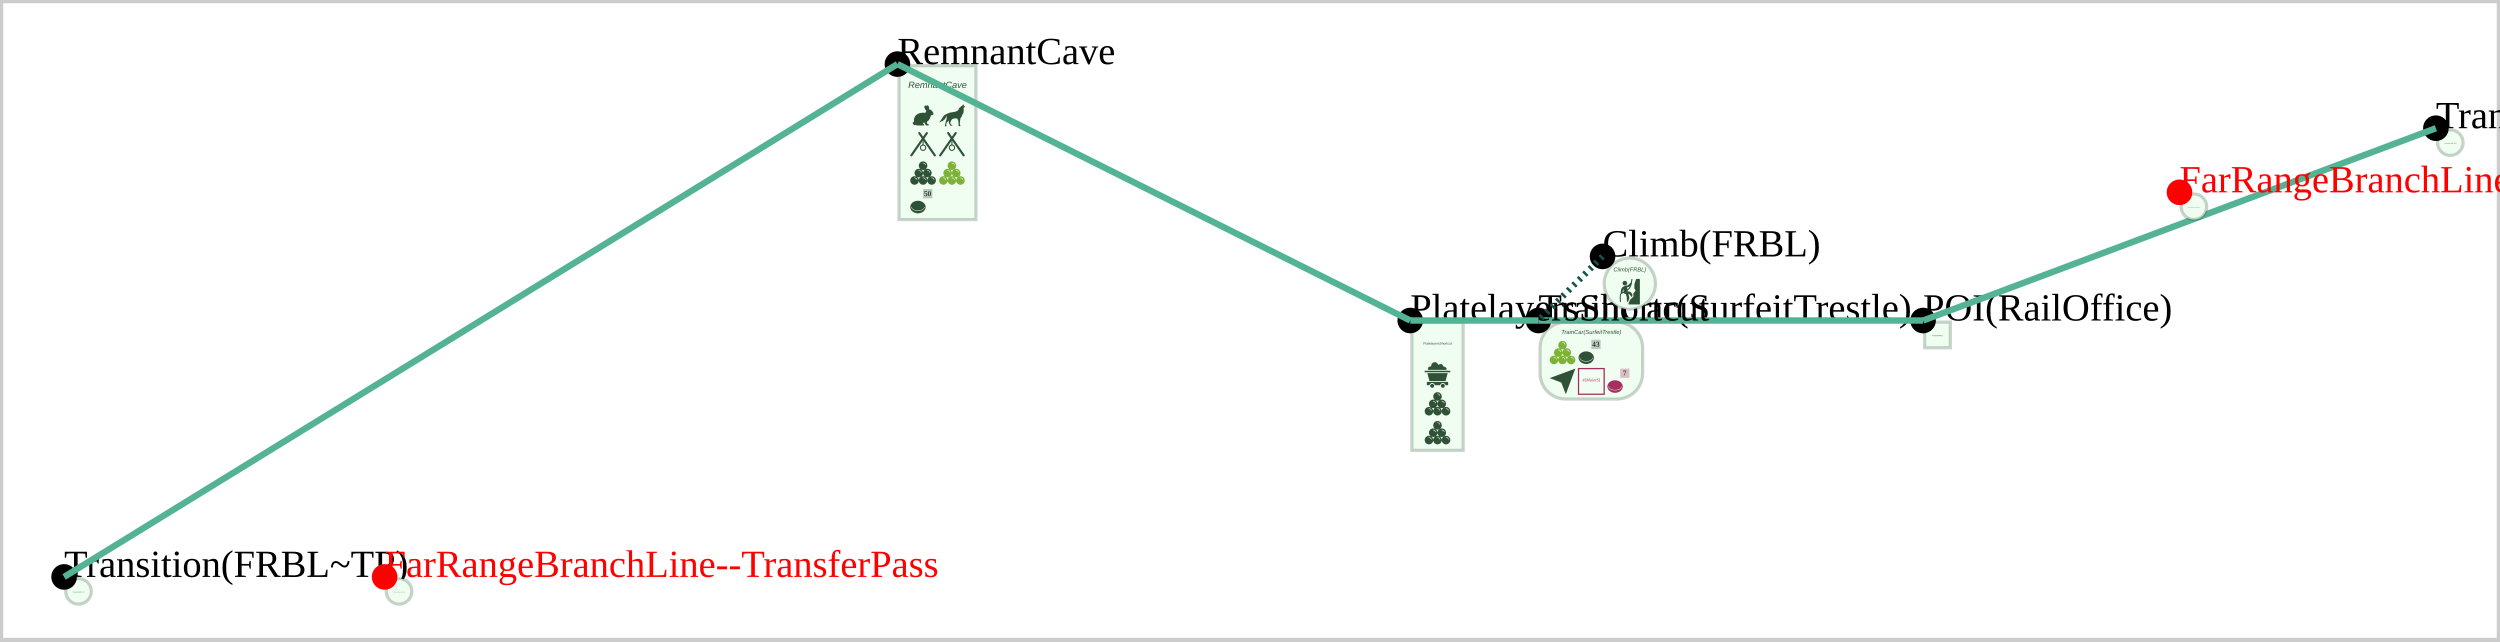
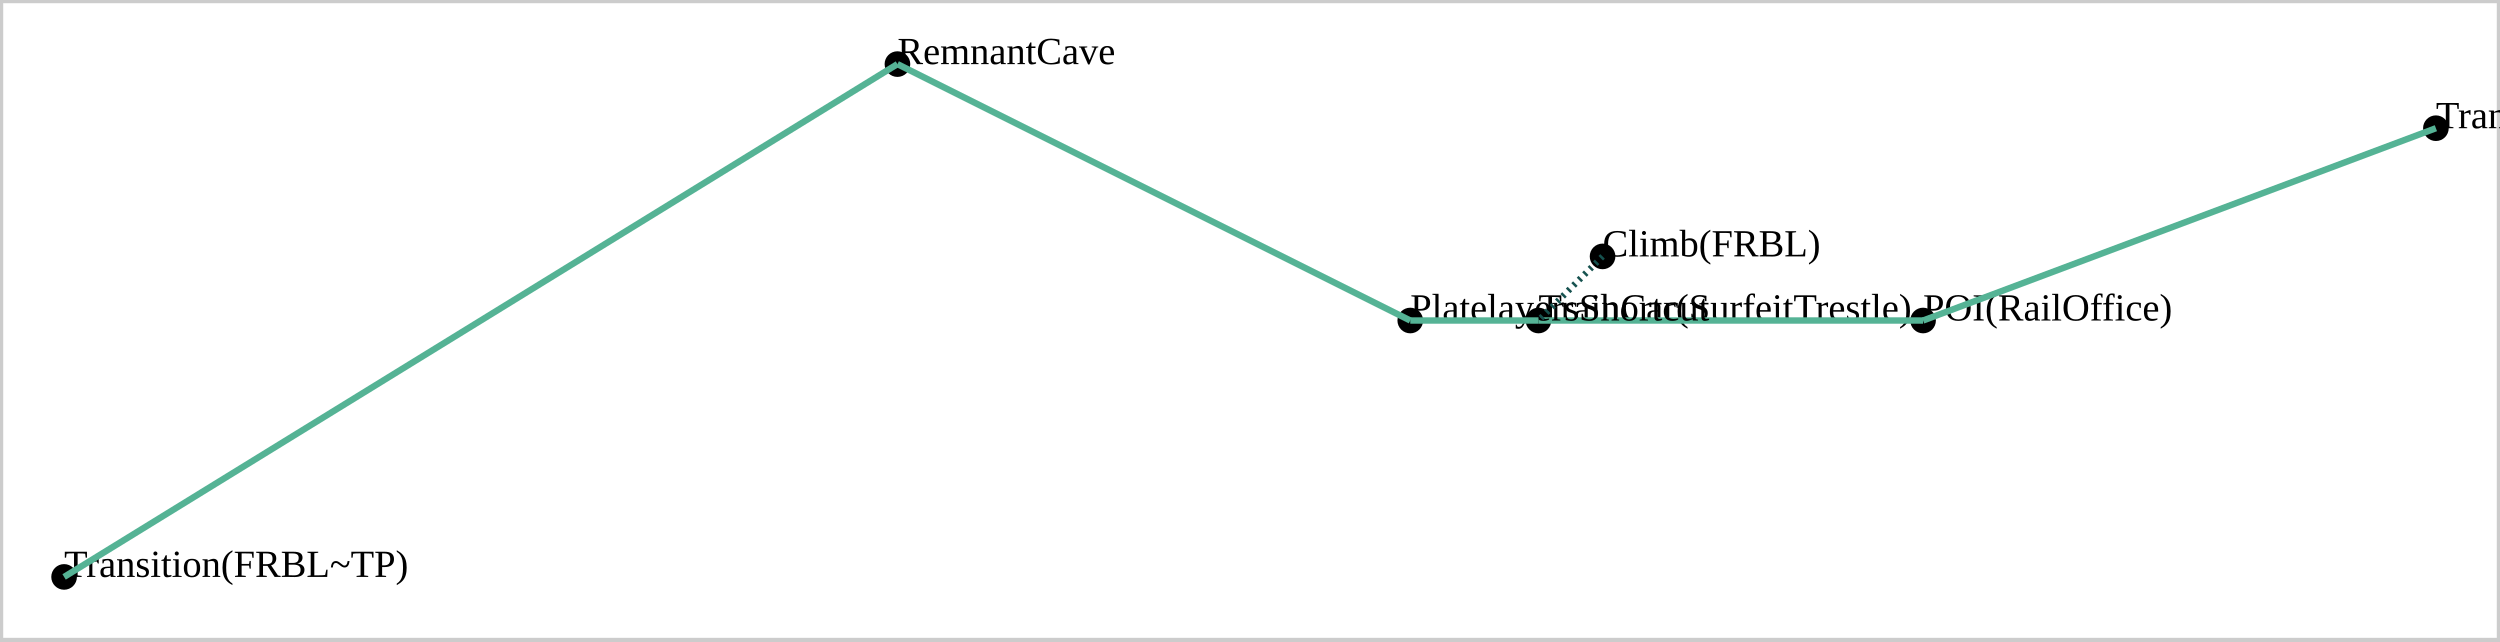
<svg xmlns="http://www.w3.org/2000/svg" width="1950" height="500" viewBox="0 0 1950 500">
  <defs>
</defs>
  <rect x="0" y="0" width="1950" height="500" fill="white" stroke="#cccccc" stroke-width="5.0" />
-   <g id="Transition(FRBL~BR)">
-     <rect x="1901.25" y="101.25" width="20.0" height="20.0" rx="20" ry="20" stroke-dasharray="" stroke-opacity="0.25" fill="#f0fdf1" stroke-width="2.5" stroke="#2f5136" />
-     <g id="Transition(FRBL~BR):features" />
-     <g id="Transition(FRBL~BR):header">
-       <text x="1911.25" y="112.122" font-size="0.987" font-family="Arial" stroke="none" font-style="italic" fill="#2f5136" text-anchor="middle">Transition(FRBL~BR)</text>
-     </g>
-   </g>
  <circle cx="1900" cy="100" r="10" fill="black" />
  <text x="1900" y="100" font-size="30" fill="black">Transition(FRBL~BR)</text>
-   <g id="POI(RailOffice)">
-     <rect x="1501.25" y="251.25" width="20.0" height="20.0" rx="0" ry="0" stroke-dasharray="" stroke-opacity="0.25" fill="#f0fdf1" stroke-width="2.5" stroke="#2f5136" />
-     <g id="POI(RailOffice):features" />
-     <g id="POI(RailOffice):header">
-       <text x="1511.25" y="262.188" font-size="1.25" font-family="Arial" stroke="none" font-style="italic" fill="#2f5136" text-anchor="middle">POI(RailOffice)</text>
-     </g>
-   </g>
  <circle cx="1500" cy="250" r="10" fill="black" />
  <text x="1500" y="250" font-size="30" fill="black">POI(RailOffice)</text>
  <path d="M1500,250 L1900,100" stroke-width="5.0" stroke="#55b395" stroke-dasharray="" />
-   <g id="TrainCar(SurfeitTrestle)">
-     <rect x="1201.25" y="251.25" width="80.0" height="60.0" rx="20" ry="20" stroke-dasharray="" stroke-opacity="0.25" fill="#f0fdf1" stroke-width="2.5" stroke="#2f5136" />
-     <g id="TrainCar(SurfeitTrestle):features">
-       <g id="rockcache:TrainCar(SurfeitTrestle):0:0">
-         <g id="import" transform="translate(1208.75, 265.0) scale(0.2461538)">
-           <path d="M13.543,77.606 C6.062,77.606,0.0,71.543,0.0,64.063 C0.0,56.582,6.062,50.52,13.543,50.52 C21.023,50.52,27.086,56.582,27.086,64.063 C27.086,71.543,21.023,77.606,13.543,77.606 Z M13.543,54.766 C13.055,54.766,12.66,55.16,12.66,55.648 C12.66,56.137,13.055,56.531,13.543,56.531 C15.176,56.531,16.703,57.078,17.926,58.02 C19.148,58.957,20.074,60.293,20.492,61.867 C20.617,62.34,21.102,62.617,21.57,62.492 C22.039,62.367,22.32,61.883,22.195,61.414 C21.672,59.457,20.52,57.793,18.992,56.621 C17.465,55.449,15.566,54.77,13.539,54.77 Z M40.625,77.606 C33.145,77.606,27.082,71.543,27.082,64.063 C27.082,56.582,33.145,50.52,40.625,50.52 C48.105,50.52,54.168,56.582,54.168,64.063 C54.168,71.543,48.105,77.606,40.625,77.606 Z M40.625,54.766 C40.137,54.766,39.742,55.16,39.742,55.648 C39.742,56.137,40.137,56.531,40.625,56.531 C42.254,56.531,43.785,57.078,45.008,58.02 C46.23,58.957,47.156,60.293,47.578,61.867 C47.703,62.34,48.188,62.617,48.656,62.492 C49.129,62.367,49.406,61.883,49.281,61.414 C48.758,59.457,47.605,57.793,46.078,56.621 C44.551,55.449,42.652,54.77,40.625,54.77 Z M67.707,77.606 C60.227,77.606,54.164,71.543,54.164,64.063 C54.164,56.582,60.227,50.52,67.707,50.52 C75.188,50.52,81.25,56.582,81.25,64.063 C81.25,71.543,75.188,77.606,67.707,77.606 Z M67.707,54.766 C67.219,54.766,66.824,55.16,66.824,55.648 C66.824,56.137,67.219,56.531,67.707,56.531 C69.336,56.531,70.867,57.078,72.09,58.02 C73.312,58.957,74.234,60.293,74.656,61.867 C74.781,62.34,75.266,62.617,75.734,62.492 C76.207,62.367,76.484,61.883,76.359,61.414 C75.836,59.457,74.683,57.793,73.156,56.621 C71.629,55.449,69.73,54.77,67.703,54.77 Z M27.082,54.152 C19.602,54.152,13.539,48.09,13.539,40.609 C13.539,33.129,19.602,27.066,27.082,27.066 C34.562,27.066,40.625,33.129,40.625,40.609 C40.625,48.09,34.562,54.152,27.082,54.152 Z M27.082,31.312 C26.594,31.312,26.199,31.707,26.199,32.195 C26.199,32.684,26.594,33.078,27.082,33.078 C28.711,33.078,30.242,33.625,31.465,34.566 C32.688,35.504,33.613,36.84,34.031,38.414 C34.156,38.883,34.641,39.164,35.109,39.039 C35.578,38.914,35.859,38.43,35.734,37.961 C35.211,36.004,34.059,34.34,32.531,33.168 C31.004,31.996,29.105,31.316,27.078,31.316 Z M54.164,54.152 C46.684,54.152,40.621,48.09,40.621,40.609 C40.621,33.129,46.684,27.066,54.164,27.066 C61.645,27.066,67.707,33.129,67.707,40.609 C67.707,48.09,61.645,54.152,54.164,54.152 Z M54.164,31.312 C53.676,31.312,53.281,31.707,53.281,32.195 C53.281,32.684,53.676,33.078,54.164,33.078 C55.797,33.078,57.324,33.625,58.547,34.566 C59.77,35.504,60.695,36.84,61.117,38.414 C61.242,38.883,61.727,39.164,62.195,39.039 C62.664,38.914,62.945,38.43,62.82,37.961 C62.297,36.004,61.144,34.34,59.617,33.168 C58.09,31.996,56.191,31.316,54.164,31.316 Z M40.621,30.73 C33.141,30.73,27.078,24.668,27.078,17.187 C27.078,9.707,33.141,3.644,40.621,3.644 C48.102,3.644,54.164,9.707,54.164,17.187 C54.164,24.668,48.102,30.73,40.621,30.73 Z M40.621,7.89 C40.133,7.89,39.738,8.285,39.738,8.773 C39.738,9.261,40.133,9.656,40.621,9.656 C42.25,9.656,43.781,10.203,45.004,11.144 C46.227,12.082,47.152,13.418,47.574,14.992 C47.699,15.461,48.184,15.742,48.652,15.617 C49.125,15.492,49.402,15.008,49.277,14.539 C48.754,12.582,47.601,10.918,46.074,9.746 C44.547,8.574,42.648,7.894,40.621,7.894 Z" fill="#7db138" stroke="none" stroke-width="0" opacity="1" />
-         </g>
-       </g>
-       <g id="stone:TrainCar(SurfeitTrestle):1:0">
-         <g id="import" transform="translate(1231.25, 273.0) scale(0.04399924)">
-           <path d="M136.366,24.802 C61.174,24.802,-2.6855469e-06,74.849,-2.6855469e-06,136.367 C-2.6855469e-06,197.883,61.174,247.929,136.366,247.929 C211.558,247.929,272.732,197.882,272.732,136.367 C272.732,74.85,211.559,24.802,136.366,24.802 Z M249.89,132.367 C252.099,132.367,253.89,134.157,253.89,136.367 C253.89,155.226,241.367,172.784,218.627,185.804 C196.589,198.423,167.375,205.374,136.366,205.374 C105.356,205.374,76.142,198.423,54.105,185.804 C31.365,172.784,18.842,155.226,18.842,136.367 C18.842,134.157,20.633,132.367,22.842,132.367 C25.051,132.367,26.842,134.157,26.842,136.367 C26.842,152.236,37.936,167.327,58.08,178.863 C78.926,190.8,106.728,197.375,136.366,197.375 C166.003,197.375,193.805,190.8,214.652,178.863 C234.797,167.327,245.89,152.236,245.89,136.367 C245.89,134.157,247.681,132.367,249.89,132.367 Z" fill="#2f5136" stroke="none" stroke-width="0" opacity="1" />
-         </g>
-         <rect x="1241.25" y="265.0" width="7.2" height="7.2" fill="#2f5136" opacity="0.3" />
-         <text x="1244.77" y="270.4" font-size="5.76" text-anchor="middle">43</text>
-       </g>
-       <g id="deliver:TrainCar(SurfeitTrestle):0:1">
-         <g id="import" transform="translate(1208.75, 287.5) scale(0.2618913)">
-           <path d="M76.368,0.0 L0.0,28.284 L34.648,41.719 L48.083,76.368 Z" fill="#2f5136" stroke="none" stroke-width="0" opacity="1" />
-         </g>
-       </g>
-       <g id="empty:TrainCar(SurfeitTrestle):1:1">
-         <rect x="1231.25" y="287.5" width="20" height="20" fill="none" stroke="#a62f5f" />
-         <text x="1241.25" y="297.5" font-size="3.333" fill="#a62f5f" text-anchor="middle" font-style="italic">#[MaintS]</text>
-       </g>
-       <g id="stone:TrainCar(SurfeitTrestle):2:1">
-         <g id="import" transform="translate(1253.75, 295.5) scale(0.04399924)">
-           <path d="M136.366,24.802 C61.174,24.802,-2.6855469e-06,74.849,-2.6855469e-06,136.367 C-2.6855469e-06,197.883,61.174,247.929,136.366,247.929 C211.558,247.929,272.732,197.882,272.732,136.367 C272.732,74.85,211.559,24.802,136.366,24.802 Z M249.89,132.367 C252.099,132.367,253.89,134.157,253.89,136.367 C253.89,155.226,241.367,172.784,218.627,185.804 C196.589,198.423,167.375,205.374,136.366,205.374 C105.356,205.374,76.142,198.423,54.105,185.804 C31.365,172.784,18.842,155.226,18.842,136.367 C18.842,134.157,20.633,132.367,22.842,132.367 C25.051,132.367,26.842,134.157,26.842,136.367 C26.842,152.236,37.936,167.327,58.08,178.863 C78.926,190.8,106.728,197.375,136.366,197.375 C166.003,197.375,193.805,190.8,214.652,178.863 C234.797,167.327,245.89,152.236,245.89,136.367 C245.89,134.157,247.681,132.367,249.89,132.367 Z" fill="#a62f5f" stroke="none" stroke-width="0" opacity="1" />
-         </g>
-         <rect x="1263.75" y="287.5" width="7.2" height="7.2" fill="#a62f5f" opacity="0.3" />
-         <text x="1267.27" y="292.9" font-size="5.76" text-anchor="middle">7</text>
-       </g>
-     </g>
-     <g id="TrainCar(SurfeitTrestle):header">
-       <text x="1241.25" y="260.508" font-size="4.531" font-family="Arial" stroke="none" font-style="italic" fill="#2f5136" text-anchor="middle">TrainCar(SurfeitTrestle)</text>
-     </g>
-   </g>
  <circle cx="1200" cy="250" r="10" fill="black" />
  <text x="1200" y="250" font-size="30" fill="black">TrainCar(SurfeitTrestle)</text>
  <path d="M1200,250 L1500,250" stroke-width="5.0" stroke="#55b395" stroke-dasharray="" />
-   <g id="PlatelayersShortcut">
-     <rect x="1101.25" y="251.25" width="40.0" height="100.0" rx="0" ry="0" stroke-dasharray="" stroke-opacity="0.25" fill="#f0fdf1" stroke-width="2.5" stroke="#2f5136" />
-     <g id="PlatelayersShortcut:features">
-       <g id="mine:PlatelayersShortcut:0:0">
-         <g id="import" transform="translate(1111.25, 282.5) scale(0.7559093)">
-           <path d="M9.752,24.399 C9.752,25.536,8.838,26.458,7.714,26.458 C6.59,26.458,5.672,25.536,5.672,24.399 C5.672,23.263,6.59,22.337,7.714,22.337 C8.838,22.337,9.752,23.263,9.752,24.399 Z" fill="#2f5136" stroke="none" stroke-width="0" opacity="1" />
-           <path d="M20.794,24.399 C20.794,25.536,19.877,26.458,18.752,26.458 C17.628,26.458,16.71,25.536,16.71,24.399 C16.71,24.346,16.71,24.3,16.714,24.251 C16.718,24.222,16.718,24.193,16.722,24.164 C16.842,23.139,17.706,22.337,18.752,22.337 C19.798,22.337,20.662,23.139,20.782,24.164 C20.786,24.193,20.786,24.222,20.79,24.251 C20.794,24.3,20.794,24.346,20.794,24.399 Z" fill="#2f5136" stroke="none" stroke-width="0" opacity="1" />
-           <path d="M24.193,20.373 L24.193,23.734 L21.568,23.734 C21.274,22.44,20.121,21.477,18.752,21.477 C17.384,21.477,16.23,22.44,15.937,23.734 L10.525,23.734 C10.232,22.44,9.082,21.477,7.714,21.477 C6.342,21.477,5.192,22.44,4.899,23.734 L2.265,23.734 L2.265,20.373 Z" fill="#2f5136" stroke="none" stroke-width="0" opacity="1" />
-           <path d="M26.458,8.814 L26.458,10.418 L24.341,10.418 C24.304,10.414,24.259,10.414,24.218,10.418 L2.241,10.418 C2.199,10.414,2.154,10.414,2.117,10.418 L-5e-10,10.418 L-5e-10,8.814 L3.278,8.814 C3.299,8.818,3.32,8.818,3.34,8.814 L22.829,8.814 C22.853,8.818,22.874,8.818,22.899,8.818 C22.919,8.818,22.94,8.818,22.969,8.814 Z" fill="#2f5136" stroke="none" stroke-width="0" opacity="1" />
-           <path d="M23.726,11.278 L21.514,19.509 L4.944,19.509 L2.733,11.278 Z" fill="#2f5136" stroke="none" stroke-width="0" opacity="1" />
-           <path d="M22.634,7.379 C22.634,7.57,22.613,7.764,22.572,7.954 L3.568,7.954 C3.423,7.632,3.344,7.272,3.344,6.908 C3.344,5.503,4.477,4.362,5.866,4.362 C5.961,4.362,6.052,4.374,6.143,4.386 L6.23,4.395 C6.358,4.411,6.486,4.37,6.581,4.279 C6.676,4.188,6.722,4.064,6.71,3.936 C6.705,3.874,6.701,3.816,6.701,3.75 C6.701,1.683,8.367,-6e-11,10.418,-6e-11 C11.956,-6e-11,13.353,0.98,13.895,2.443 C13.944,2.576,14.056,2.675,14.192,2.712 C14.329,2.745,14.474,2.708,14.581,2.613 C15.09,2.141,15.751,1.885,16.437,1.885 C17.793,1.885,18.947,2.873,19.178,4.229 C19.211,4.444,19.414,4.597,19.625,4.585 C19.703,4.581,19.777,4.572,19.856,4.572 C21.39,4.572,22.634,5.829,22.634,7.379 Z" fill="#2f5136" stroke="none" stroke-width="0" opacity="1" />
-           <path d="M22.969,8.814 C22.944,8.818,22.923,8.818,22.899,8.818 C22.878,8.818,22.857,8.818,22.828,8.814 Z" fill="#2f5136" stroke="none" stroke-width="0" opacity="1" />
-         </g>
-       </g>
-       <g id="rockcache:PlatelayersShortcut:0:1">
-         <g id="import" transform="translate(1111.25, 305.0) scale(0.2461538)">
-           <path d="M13.543,77.606 C6.062,77.606,0.0,71.543,0.0,64.063 C0.0,56.582,6.062,50.52,13.543,50.52 C21.023,50.52,27.086,56.582,27.086,64.063 C27.086,71.543,21.023,77.606,13.543,77.606 Z M13.543,54.766 C13.055,54.766,12.66,55.16,12.66,55.648 C12.66,56.137,13.055,56.531,13.543,56.531 C15.176,56.531,16.703,57.078,17.926,58.02 C19.148,58.957,20.074,60.293,20.492,61.867 C20.617,62.34,21.102,62.617,21.57,62.492 C22.039,62.367,22.32,61.883,22.195,61.414 C21.672,59.457,20.52,57.793,18.992,56.621 C17.465,55.449,15.566,54.77,13.539,54.77 Z M40.625,77.606 C33.145,77.606,27.082,71.543,27.082,64.063 C27.082,56.582,33.145,50.52,40.625,50.52 C48.105,50.52,54.168,56.582,54.168,64.063 C54.168,71.543,48.105,77.606,40.625,77.606 Z M40.625,54.766 C40.137,54.766,39.742,55.16,39.742,55.648 C39.742,56.137,40.137,56.531,40.625,56.531 C42.254,56.531,43.785,57.078,45.008,58.02 C46.23,58.957,47.156,60.293,47.578,61.867 C47.703,62.34,48.188,62.617,48.656,62.492 C49.129,62.367,49.406,61.883,49.281,61.414 C48.758,59.457,47.605,57.793,46.078,56.621 C44.551,55.449,42.652,54.77,40.625,54.77 Z M67.707,77.606 C60.227,77.606,54.164,71.543,54.164,64.063 C54.164,56.582,60.227,50.52,67.707,50.52 C75.188,50.52,81.25,56.582,81.25,64.063 C81.25,71.543,75.188,77.606,67.707,77.606 Z M67.707,54.766 C67.219,54.766,66.824,55.16,66.824,55.648 C66.824,56.137,67.219,56.531,67.707,56.531 C69.336,56.531,70.867,57.078,72.09,58.02 C73.312,58.957,74.234,60.293,74.656,61.867 C74.781,62.34,75.266,62.617,75.734,62.492 C76.207,62.367,76.484,61.883,76.359,61.414 C75.836,59.457,74.683,57.793,73.156,56.621 C71.629,55.449,69.73,54.77,67.703,54.77 Z M27.082,54.152 C19.602,54.152,13.539,48.09,13.539,40.609 C13.539,33.129,19.602,27.066,27.082,27.066 C34.562,27.066,40.625,33.129,40.625,40.609 C40.625,48.09,34.562,54.152,27.082,54.152 Z M27.082,31.312 C26.594,31.312,26.199,31.707,26.199,32.195 C26.199,32.684,26.594,33.078,27.082,33.078 C28.711,33.078,30.242,33.625,31.465,34.566 C32.688,35.504,33.613,36.84,34.031,38.414 C34.156,38.883,34.641,39.164,35.109,39.039 C35.578,38.914,35.859,38.43,35.734,37.961 C35.211,36.004,34.059,34.34,32.531,33.168 C31.004,31.996,29.105,31.316,27.078,31.316 Z M54.164,54.152 C46.684,54.152,40.621,48.09,40.621,40.609 C40.621,33.129,46.684,27.066,54.164,27.066 C61.645,27.066,67.707,33.129,67.707,40.609 C67.707,48.09,61.645,54.152,54.164,54.152 Z M54.164,31.312 C53.676,31.312,53.281,31.707,53.281,32.195 C53.281,32.684,53.676,33.078,54.164,33.078 C55.797,33.078,57.324,33.625,58.547,34.566 C59.77,35.504,60.695,36.84,61.117,38.414 C61.242,38.883,61.727,39.164,62.195,39.039 C62.664,38.914,62.945,38.43,62.82,37.961 C62.297,36.004,61.144,34.34,59.617,33.168 C58.09,31.996,56.191,31.316,54.164,31.316 Z M40.621,30.73 C33.141,30.73,27.078,24.668,27.078,17.187 C27.078,9.707,33.141,3.644,40.621,3.644 C48.102,3.644,54.164,9.707,54.164,17.187 C54.164,24.668,48.102,30.73,40.621,30.73 Z M40.621,7.89 C40.133,7.89,39.738,8.285,39.738,8.773 C39.738,9.261,40.133,9.656,40.621,9.656 C42.25,9.656,43.781,10.203,45.004,11.144 C46.227,12.082,47.152,13.418,47.574,14.992 C47.699,15.461,48.184,15.742,48.652,15.617 C49.125,15.492,49.402,15.008,49.277,14.539 C48.754,12.582,47.601,10.918,46.074,9.746 C44.547,8.574,42.648,7.894,40.621,7.894 Z" fill="#2f5136" stroke="none" stroke-width="0" opacity="1" />
-         </g>
-       </g>
-       <g id="rockcache:PlatelayersShortcut:0:2">
-         <g id="import" transform="translate(1111.25, 327.5) scale(0.2461538)">
-           <path d="M13.543,77.606 C6.062,77.606,0.0,71.543,0.0,64.063 C0.0,56.582,6.062,50.52,13.543,50.52 C21.023,50.52,27.086,56.582,27.086,64.063 C27.086,71.543,21.023,77.606,13.543,77.606 Z M13.543,54.766 C13.055,54.766,12.66,55.16,12.66,55.648 C12.66,56.137,13.055,56.531,13.543,56.531 C15.176,56.531,16.703,57.078,17.926,58.02 C19.148,58.957,20.074,60.293,20.492,61.867 C20.617,62.34,21.102,62.617,21.57,62.492 C22.039,62.367,22.32,61.883,22.195,61.414 C21.672,59.457,20.52,57.793,18.992,56.621 C17.465,55.449,15.566,54.77,13.539,54.77 Z M40.625,77.606 C33.145,77.606,27.082,71.543,27.082,64.063 C27.082,56.582,33.145,50.52,40.625,50.52 C48.105,50.52,54.168,56.582,54.168,64.063 C54.168,71.543,48.105,77.606,40.625,77.606 Z M40.625,54.766 C40.137,54.766,39.742,55.16,39.742,55.648 C39.742,56.137,40.137,56.531,40.625,56.531 C42.254,56.531,43.785,57.078,45.008,58.02 C46.23,58.957,47.156,60.293,47.578,61.867 C47.703,62.34,48.188,62.617,48.656,62.492 C49.129,62.367,49.406,61.883,49.281,61.414 C48.758,59.457,47.605,57.793,46.078,56.621 C44.551,55.449,42.652,54.77,40.625,54.77 Z M67.707,77.606 C60.227,77.606,54.164,71.543,54.164,64.063 C54.164,56.582,60.227,50.52,67.707,50.52 C75.188,50.52,81.25,56.582,81.25,64.063 C81.25,71.543,75.188,77.606,67.707,77.606 Z M67.707,54.766 C67.219,54.766,66.824,55.16,66.824,55.648 C66.824,56.137,67.219,56.531,67.707,56.531 C69.336,56.531,70.867,57.078,72.09,58.02 C73.312,58.957,74.234,60.293,74.656,61.867 C74.781,62.34,75.266,62.617,75.734,62.492 C76.207,62.367,76.484,61.883,76.359,61.414 C75.836,59.457,74.683,57.793,73.156,56.621 C71.629,55.449,69.73,54.77,67.703,54.77 Z M27.082,54.152 C19.602,54.152,13.539,48.09,13.539,40.609 C13.539,33.129,19.602,27.066,27.082,27.066 C34.562,27.066,40.625,33.129,40.625,40.609 C40.625,48.09,34.562,54.152,27.082,54.152 Z M27.082,31.312 C26.594,31.312,26.199,31.707,26.199,32.195 C26.199,32.684,26.594,33.078,27.082,33.078 C28.711,33.078,30.242,33.625,31.465,34.566 C32.688,35.504,33.613,36.84,34.031,38.414 C34.156,38.883,34.641,39.164,35.109,39.039 C35.578,38.914,35.859,38.43,35.734,37.961 C35.211,36.004,34.059,34.34,32.531,33.168 C31.004,31.996,29.105,31.316,27.078,31.316 Z M54.164,54.152 C46.684,54.152,40.621,48.09,40.621,40.609 C40.621,33.129,46.684,27.066,54.164,27.066 C61.645,27.066,67.707,33.129,67.707,40.609 C67.707,48.09,61.645,54.152,54.164,54.152 Z M54.164,31.312 C53.676,31.312,53.281,31.707,53.281,32.195 C53.281,32.684,53.676,33.078,54.164,33.078 C55.797,33.078,57.324,33.625,58.547,34.566 C59.77,35.504,60.695,36.84,61.117,38.414 C61.242,38.883,61.727,39.164,62.195,39.039 C62.664,38.914,62.945,38.43,62.82,37.961 C62.297,36.004,61.144,34.34,59.617,33.168 C58.09,31.996,56.191,31.316,54.164,31.316 Z M40.621,30.73 C33.141,30.73,27.078,24.668,27.078,17.187 C27.078,9.707,33.141,3.644,40.621,3.644 C48.102,3.644,54.164,9.707,54.164,17.187 C54.164,24.668,48.102,30.73,40.621,30.73 Z M40.621,7.89 C40.133,7.89,39.738,8.285,39.738,8.773 C39.738,9.261,40.133,9.656,40.621,9.656 C42.25,9.656,43.781,10.203,45.004,11.144 C46.227,12.082,47.152,13.418,47.574,14.992 C47.699,15.461,48.184,15.742,48.652,15.617 C49.125,15.492,49.402,15.008,49.277,14.539 C48.754,12.582,47.601,10.918,46.074,9.746 C44.547,8.574,42.648,7.894,40.621,7.894 Z" fill="#2f5136" stroke="none" stroke-width="0" opacity="1" />
-         </g>
-       </g>
-     </g>
-     <g id="PlatelayersShortcut:header">
-       <text x="1121.25" y="268.766" font-size="2.566" font-family="Arial" stroke="none" font-style="" fill="#2f5136" text-anchor="middle">PlatelayersShortcut</text>
-     </g>
-   </g>
  <circle cx="1100" cy="250" r="10" fill="black" />
  <text x="1100" y="250" font-size="30" fill="black">PlatelayersShortcut</text>
  <path d="M1100,250 L1200,250" stroke-width="5.0" stroke="#55b395" stroke-dasharray="" />
-   <g id="Climb(FRBL)">
-     <rect x="1251.25" y="201.25" width="40.0" height="40.0" rx="20" ry="20" stroke-dasharray="" stroke-opacity="0.25" fill="#f0fdf1" stroke-width="2.5" stroke="#2f5136" />
-     <g id="Climb(FRBL):features">
-       <g id="climb:Climb(FRBL):0:0">
-         <g id="import" transform="translate(1261.25, 217.5) scale(0.2104532)">
-           <path d="M55.299,0 C54.435,0.015,53.648,0.671,53.473,1.633 C53.473,1.633,52.474,7.033,51.274,14.033 C50.674,14.233,50.174,14.434,49.774,14.934 L42.473,22.233 C41.773,22.933,40.973,23.433,40.073,23.633 C37.573,24.333,32.773,25.734,28.973,26.434 C21.473,27.834,16.272,34.533,15.172,40.133 C14.272,44.833,13.774,50.833,13.774,51.033 C13.674,51.733,13.872,52.334,14.172,52.934 C9.572,56.834,10.073,65.234,10.573,73.334 C10.773,77.034,10.972,80.933,10.672,84.133 C10.572,85.233,11.373,86.133,12.373,86.233 H12.573 C13.573,86.233,14.373,85.533,14.473,84.533 C14.773,81.033,14.574,77.033,14.274,73.133 C13.774,65.233,13.274,57.033,17.774,55.133 C18.374,54.933,18.972,54.634,19.672,54.334 C21.272,53.734,23.173,52.934,25.373,51.934 C26.573,54.434,29.073,56.133,32.073,56.133 H32.473 L35.672,65.834 C35.872,66.434,35.973,67.134,36.073,67.834 L36.774,81.834 C36.874,83.934,38.473,85.634,40.373,85.934 L43.973,76.834 C44.573,76.134,45.072,75.434,45.672,74.834 L45.274,67.434 C45.174,65.934,44.973,64.433,44.473,63.033 L42.172,56.033 H45.172 L53.973,67.334 L57.172,64.334 L56.473,56.233 L51.573,49.934 C50.173,48.134,47.972,47.033,45.672,47.133 H39.473 L39.073,44.033 C45.973,38.733,52.073,31.234,54.073,20.434 L54.672,19.834 C55.872,18.534,55.973,16.633,54.973,15.233 C56.273,7.933,57.274,2.233,57.274,2.233 C57.474,1.233,56.772,0.133,55.672,0.033 C55.547,0.008,55.423,-0.002,55.299,0 Z M72.473,0.334 C71.673,0.334,70.873,0.833,70.573,1.633 L64.573,19.733 C64.473,19.933,64.473,20.134,64.473,20.334 V35.733 C64.473,36.133,64.573,36.634,64.873,36.934 L68.573,41.633 C69.073,42.333,69.073,43.333,68.573,44.033 L60.774,53.934 C60.474,54.334,60.273,54.834,60.373,55.334 L61.073,64.934 C61.073,65.534,60.873,66.133,60.473,66.533 L48.473,77.533 C48.273,77.733,48.073,78.033,47.973,78.233 L42.473,92.334 C41.973,93.634,42.874,95.033,44.274,95.033 H82.774 C83.874,95.033,84.774,94.133,84.774,93.033 V2.233 C84.674,1.233,83.772,0.334,82.672,0.334 Z M29.309,7.342 A8.6,8.6,0.0,0,0,24.061,9.08 A8.6,8.6,0.0,0,0,22.381,21.125 A8.6,8.6,0.0,0,0,34.426,22.803 A8.6,8.6,0.0,0,0,36.106,10.758 A8.6,8.6,0.0,0,0,29.309,7.342 Z M48.274,26.334 C46.074,31.734,42.473,36.133,38.473,39.533 L37.573,31.633 C39.273,31.233,40.873,30.734,41.973,30.434 C44.073,29.834,45.873,28.733,47.373,27.233 Z M23.672,37.834 L24.672,48.033 C23.472,48.733,22.173,49.233,20.973,49.733 C21.173,47.633,21.573,44.234,22.073,41.434 C22.273,40.234,22.872,39.034,23.672,37.834 Z" fill="#2f5136" stroke="none" stroke-width="0" opacity="1" />
-         </g>
-       </g>
-     </g>
-     <g id="Climb(FRBL):header">
-       <text x="1271.25" y="211.733" font-size="4.432" font-family="Arial" stroke="none" font-style="italic" fill="#2f5136" text-anchor="middle">Climb(FRBL)</text>
-     </g>
-   </g>
  <circle cx="1250" cy="200" r="10" fill="black" />
  <text x="1250" y="200" font-size="30" fill="black">Climb(FRBL)</text>
  <path d="M1250,200 L1200,250" stroke-width="5.0" stroke="#16524f" stroke-dasharray="2,4" />
-   <g id="RemnantCave">
-     <rect x="701.25" y="51.25" width="60.0" height="120.0" rx="0" ry="0" stroke-dasharray="" stroke-opacity="0.25" fill="#f0fdf1" stroke-width="2.5" stroke="#2f5136" />
-     <g id="RemnantCave:features">
-       <g id="rabbit:RemnantCave:0:0">
-         <g id="import" transform="translate(710.0, 80.0) scale(1.02119)">
-           <path d="M1.949,16.011 C2.365,16.926,2.906,17.21,3.287,17.288 C3.73,17.379,4.183,17.23,4.571,16.915 C4.572,17.117,4.635,17.292,4.767,17.457 C4.793,17.49,4.833,17.509,4.876,17.509 H10.579 C10.664,17.509,10.728,17.434,10.717,17.351 C10.602,16.539,10.196,16.132,9.48,15.975 C9.861,15.674,10.189,15.263,10.695,15.16 C11.052,16.081,11.526,16.751,12.155,17.462 C12.182,17.493,12.222,17.51,12.263,17.509 C12.27,17.509,12.98,17.485,13.996,17.509 C14.062,17.509,14.118,17.466,14.134,17.402 C14.274,16.808,13.9,16.29,13.284,16.39 C12.763,15.927,12.6,15.449,12.714,14.718 C14.314,13.77,15.332,12.096,15.743,9.739 C16.636,9.851,17.299,9.442,17.571,8.966 C17.818,8.533,17.764,8.037,17.426,7.635 C16.729,6.178,15.736,5.363,14.338,5.12 C14.586,3.795,14.282,2.78,13.432,2.105 C13.406,2.085,13.375,2.074,13.341,2.076 C12.944,2.089,12.656,2.23,12.485,2.492 C12.197,2.312,11.832,2.198,11.37,2.179 C11.327,2.177,11.284,2.196,11.256,2.23 C10.767,2.84,10.647,3.443,10.878,4.128 C11.067,4.69,11.489,5.311,12.286,6.195 C12.045,6.717,11.921,7.182,11.913,7.578 C11.368,7.796,10.882,7.789,10.221,7.778 C9.981,7.775,9.709,7.771,9.407,7.778 C5.146,7.871,2.279,10.623,2.82,14.855 C2.589,14.776,2.353,14.811,2.161,14.964 C1.863,15.2,1.776,15.631,1.948,16.011 Z" fill="#2f5136" stroke="none" stroke-width="0.171" opacity="1" />
-         </g>
-       </g>
-       <g id="wolf:RemnantCave:1:0">
-         <g id="import" transform="translate(732.5, 80.0) scale(0.1511773)">
-           <path d="M131.921,17.713 C131.339,16.813,127.212,19.247,127.212,19.247 C126.974,17.448,127.37,15.622,128.349,14.114 L128.429,14.008 C128.588,13.77,128.588,13.479,128.482,13.241 C127.926,12.13,125.995,8.823,124.037,10.304 C121.973,11.865,117.025,18.083,117.025,18.083 C117.025,18.083,115.676,18.162,114.644,18.771 C113.639,19.353,110.569,22.502,110.569,22.502 L109.59,23.639 C107.844,25.703,105.648,27.317,103.188,28.402 C102.235,28.825,101.256,29.275,100.436,29.698 C99.907,29.989,99.986,30.756,100.568,30.915 L103.505,31.683 C103.505,31.683,99.219,40.149,91.228,44.462 C88.582,45.891,82.762,47.267,79.692,47.849 C76.65,48.431,68.157,49.886,68.157,49.886 C61.331,50.759,52.811,52.161,47.413,55.416 C44.926,56.897,42.201,57.982,39.423,58.802 C35.719,59.914,32.729,61.581,29.369,63.962 C16.351,73.169,12.647,91.558,4.6e-05,101.321 C5.742,101.109,11.351,98.569,15.319,94.415 C15.452,95.5,15.611,96.558,15.743,97.643 C19.473,95.579,22.49,92.219,24.104,88.277 C24.104,89.097,24.395,89.891,24.897,90.552 C28.337,88.383,30.559,84.441,30.639,80.366 C31.327,80.974,31.988,81.583,32.676,82.192 C34.502,80.392,34.449,77.508,35.163,75.048 C35.931,72.349,37.73,70.074,39.979,68.407 C39.793,69.095,39.635,69.809,39.502,70.523 C39.053,72.693,38.841,74.863,38.788,77.059 C38.735,79.122,38.735,81.186,38.523,83.223 C38.127,87.192,36.856,91.108,35.666,94.891 C35.11,96.638,34.528,98.331,33.84,100.024 L33.602,102.326 C33.602,102.326,32.597,105.104,31.909,110.449 C31.221,115.794,28.522,121.694,29.872,121.958 C31.221,122.223,37.333,122.726,38.338,121.958 C38.656,121.72,38.576,121.165,38.285,120.556 C37.015,117.725,36.513,114.603,37.042,111.56 C37.518,108.756,38.259,105.607,39.37,103.676 C41.751,99.522,50.218,93.86,50.218,93.86 L50.218,98.94 C49.98,101.03,50.271,103.12,51.038,105.078 C53.155,110.37,56.912,118.704,57.997,118.916 C59.346,119.18,67.972,120.265,68.104,118.307 C68.21,116.64,67.707,115.132,65.802,114.524 C64.638,114.153,63.421,115.291,61.383,113.836 C60.431,113.148,59.478,110.475,58.711,107.856 C57.706,104.284,58.102,100.448,59.796,97.141 L62.177,92.484 C65.273,86.398,71.411,82.43,78.264,82.059 C84.376,81.742,90.964,81.504,92.234,81.795 C92.922,81.953,94.007,84.176,95.171,87.139 C95.621,84.705,97.261,83.726,97.261,83.726 C95.912,89.044,96.838,91.743,97.076,92.404 C97.817,90.261,99.695,88.965,99.695,88.965 C99.087,90.711,98.108,93.754,98.61,97.193 C99.166,95.606,100.409,94.468,100.409,94.468 C100.092,95.712,99.351,98.014,99.325,99.31 C99.325,99.442,99.325,99.601,99.351,99.733 C99.88,101.559,100.198,102.855,100.198,103.094 C100.145,104.946,100.277,111.904,100.409,116.402 L100.436,116.402 C99.88,119.207,100.859,121.456,101.627,121.614 C103.161,121.932,109.564,122.144,110.728,121.191 C111.654,120.424,108.744,117.408,107.738,116.27 C106.707,113.121,106.865,105.157,107.13,102.062 C107.791,94.574,109.908,81.318,110.569,79.625 C111.257,77.932,113.903,76.662,115.305,74.889 C119.036,70.153,119.698,60.363,120.412,59.411 C120.491,59.305,121.708,60.76,124.407,60.31 C123.243,58.458,122.502,56.421,122.899,54.066 C122.925,53.934,123.349,55.892,125.809,56.289 C124.143,52.796,124.804,49.066,124.883,49.251 C125.386,50.389,126.868,51.632,128.058,52.082 C126.577,49.436,125.73,41.657,125.836,41.79 C126.762,43.113,127.291,43.456,128.799,43.483 C126.497,41.102,125.624,36.048,125.704,36.207 C126.418,37.662,127.953,37.847,127.926,37.794 C126.1,34.566,125.942,32.159,125.942,31.048 C125.942,28.931,129.884,24.777,129.884,24.777 C129.884,24.777,133.429,19.962,131.921,17.713 Z" fill="#2f5136" stroke="none" stroke-width="0.265" opacity="1" />
-         </g>
-       </g>
-       <g id="snare:RemnantCave:0:1">
-         <g id="import" transform="translate(710.0, 102.5) scale(0.1666667)">
-           <path d="M43.234,2.936 A5.0,5.0,0.0,0,0,39.496,3.756 A5.0,5.0,0.0,0,0,38.252,10.715 L110.896,115.0 A5.0,5.0,0.0,0,0,117.857,116.244 A5.0,5.0,0.0,0,0,119.104,109.285 L46.457,5.0 A5.0,5.0,0.0,0,0,43.234,2.936 Z" fill="#2f5136" stroke="none" stroke-width="0" opacity="1" />
-           <path d="M42.355,7.858 L115.0,112.142" fill="#2f5136" stroke="none" stroke-width="0" opacity="1" />
-           <path d="M60.0,41.023 A2.5,2.5,0.0,0,0,57.5,43.523 V63.402 A2.5,2.5,0.0,0,0,60.0,65.902 A2.5,2.5,0.0,0,0,62.5,63.402 V43.523 A2.5,2.5,0.0,0,0,60.0,41.023 Z" fill="#2f5136" stroke="none" stroke-width="0" opacity="1" />
-           <path d="M60.0,43.524 V63.402" fill="#2f5136" stroke="none" stroke-width="0" opacity="1" />
-           <path d="M60.0,61.006 C51.723,61.006,45.012,67.89,45.012,76.256 C45.012,84.622,51.723,91.506,60.0,91.506 C68.277,91.506,74.988,84.622,74.988,76.256 C74.988,67.89,68.277,61.006,60.0,61.006 Z M60.0,65.916 C65.569,65.916,70.08,70.489,70.08,76.256 C70.08,82.023,65.569,86.596,60.0,86.596 C54.431,86.596,49.92,82.023,49.92,76.256 C49.92,70.489,54.431,65.916,60.0,65.916 Z" fill="#2f5136" stroke="none" stroke-width="0" opacity="1" />
-           <path d="M76.766,2.936 A5.0,5.0,0.0,0,0,73.543,5.0 L0.896,109.285 A5.0,5.0,0.0,0,0,2.143,116.244 A5.0,5.0,0.0,0,0,9.104,115.0 L81.748,10.715 A5.0,5.0,0.0,0,0,80.504,3.756 A5.0,5.0,0.0,0,0,76.766,2.936 Z" fill="#2f5136" stroke="none" stroke-width="0" opacity="1" />
-           <path d="M77.645,7.858 L5.0,112.142" fill="#2f5136" stroke="none" stroke-width="0" opacity="1" />
-         </g>
-       </g>
-       <g id="snare:RemnantCave:1:1">
-         <g id="import" transform="translate(732.5, 102.5) scale(0.1666667)">
-           <path d="M43.234,2.936 A5.0,5.0,0.0,0,0,39.496,3.756 A5.0,5.0,0.0,0,0,38.252,10.715 L110.896,115.0 A5.0,5.0,0.0,0,0,117.857,116.244 A5.0,5.0,0.0,0,0,119.104,109.285 L46.457,5.0 A5.0,5.0,0.0,0,0,43.234,2.936 Z" fill="#2f5136" stroke="none" stroke-width="0" opacity="1" />
-           <path d="M42.355,7.858 L115.0,112.142" fill="#2f5136" stroke="none" stroke-width="0" opacity="1" />
-           <path d="M60.0,41.023 A2.5,2.5,0.0,0,0,57.5,43.523 V63.402 A2.5,2.5,0.0,0,0,60.0,65.902 A2.5,2.5,0.0,0,0,62.5,63.402 V43.523 A2.5,2.5,0.0,0,0,60.0,41.023 Z" fill="#2f5136" stroke="none" stroke-width="0" opacity="1" />
-           <path d="M60.0,43.524 V63.402" fill="#2f5136" stroke="none" stroke-width="0" opacity="1" />
-           <path d="M60.0,61.006 C51.723,61.006,45.012,67.89,45.012,76.256 C45.012,84.622,51.723,91.506,60.0,91.506 C68.277,91.506,74.988,84.622,74.988,76.256 C74.988,67.89,68.277,61.006,60.0,61.006 Z M60.0,65.916 C65.569,65.916,70.08,70.489,70.08,76.256 C70.08,82.023,65.569,86.596,60.0,86.596 C54.431,86.596,49.92,82.023,49.92,76.256 C49.92,70.489,54.431,65.916,60.0,65.916 Z" fill="#2f5136" stroke="none" stroke-width="0" opacity="1" />
-           <path d="M76.766,2.936 A5.0,5.0,0.0,0,0,73.543,5.0 L0.896,109.285 A5.0,5.0,0.0,0,0,2.143,116.244 A5.0,5.0,0.0,0,0,9.104,115.0 L81.748,10.715 A5.0,5.0,0.0,0,0,80.504,3.756 A5.0,5.0,0.0,0,0,76.766,2.936 Z" fill="#2f5136" stroke="none" stroke-width="0" opacity="1" />
-           <path d="M77.645,7.858 L5.0,112.142" fill="#2f5136" stroke="none" stroke-width="0" opacity="1" />
-         </g>
-       </g>
-       <g id="rockcache:RemnantCave:0:2">
-         <g id="import" transform="translate(710.0, 125.0) scale(0.2461538)">
-           <path d="M13.543,77.606 C6.062,77.606,0.0,71.543,0.0,64.063 C0.0,56.582,6.062,50.52,13.543,50.52 C21.023,50.52,27.086,56.582,27.086,64.063 C27.086,71.543,21.023,77.606,13.543,77.606 Z M13.543,54.766 C13.055,54.766,12.66,55.16,12.66,55.648 C12.66,56.137,13.055,56.531,13.543,56.531 C15.176,56.531,16.703,57.078,17.926,58.02 C19.148,58.957,20.074,60.293,20.492,61.867 C20.617,62.34,21.102,62.617,21.57,62.492 C22.039,62.367,22.32,61.883,22.195,61.414 C21.672,59.457,20.52,57.793,18.992,56.621 C17.465,55.449,15.566,54.77,13.539,54.77 Z M40.625,77.606 C33.145,77.606,27.082,71.543,27.082,64.063 C27.082,56.582,33.145,50.52,40.625,50.52 C48.105,50.52,54.168,56.582,54.168,64.063 C54.168,71.543,48.105,77.606,40.625,77.606 Z M40.625,54.766 C40.137,54.766,39.742,55.16,39.742,55.648 C39.742,56.137,40.137,56.531,40.625,56.531 C42.254,56.531,43.785,57.078,45.008,58.02 C46.23,58.957,47.156,60.293,47.578,61.867 C47.703,62.34,48.188,62.617,48.656,62.492 C49.129,62.367,49.406,61.883,49.281,61.414 C48.758,59.457,47.605,57.793,46.078,56.621 C44.551,55.449,42.652,54.77,40.625,54.77 Z M67.707,77.606 C60.227,77.606,54.164,71.543,54.164,64.063 C54.164,56.582,60.227,50.52,67.707,50.52 C75.188,50.52,81.25,56.582,81.25,64.063 C81.25,71.543,75.188,77.606,67.707,77.606 Z M67.707,54.766 C67.219,54.766,66.824,55.16,66.824,55.648 C66.824,56.137,67.219,56.531,67.707,56.531 C69.336,56.531,70.867,57.078,72.09,58.02 C73.312,58.957,74.234,60.293,74.656,61.867 C74.781,62.34,75.266,62.617,75.734,62.492 C76.207,62.367,76.484,61.883,76.359,61.414 C75.836,59.457,74.683,57.793,73.156,56.621 C71.629,55.449,69.73,54.77,67.703,54.77 Z M27.082,54.152 C19.602,54.152,13.539,48.09,13.539,40.609 C13.539,33.129,19.602,27.066,27.082,27.066 C34.562,27.066,40.625,33.129,40.625,40.609 C40.625,48.09,34.562,54.152,27.082,54.152 Z M27.082,31.312 C26.594,31.312,26.199,31.707,26.199,32.195 C26.199,32.684,26.594,33.078,27.082,33.078 C28.711,33.078,30.242,33.625,31.465,34.566 C32.688,35.504,33.613,36.84,34.031,38.414 C34.156,38.883,34.641,39.164,35.109,39.039 C35.578,38.914,35.859,38.43,35.734,37.961 C35.211,36.004,34.059,34.34,32.531,33.168 C31.004,31.996,29.105,31.316,27.078,31.316 Z M54.164,54.152 C46.684,54.152,40.621,48.09,40.621,40.609 C40.621,33.129,46.684,27.066,54.164,27.066 C61.645,27.066,67.707,33.129,67.707,40.609 C67.707,48.09,61.645,54.152,54.164,54.152 Z M54.164,31.312 C53.676,31.312,53.281,31.707,53.281,32.195 C53.281,32.684,53.676,33.078,54.164,33.078 C55.797,33.078,57.324,33.625,58.547,34.566 C59.77,35.504,60.695,36.84,61.117,38.414 C61.242,38.883,61.727,39.164,62.195,39.039 C62.664,38.914,62.945,38.43,62.82,37.961 C62.297,36.004,61.144,34.34,59.617,33.168 C58.09,31.996,56.191,31.316,54.164,31.316 Z M40.621,30.73 C33.141,30.73,27.078,24.668,27.078,17.187 C27.078,9.707,33.141,3.644,40.621,3.644 C48.102,3.644,54.164,9.707,54.164,17.187 C54.164,24.668,48.102,30.73,40.621,30.73 Z M40.621,7.89 C40.133,7.89,39.738,8.285,39.738,8.773 C39.738,9.261,40.133,9.656,40.621,9.656 C42.25,9.656,43.781,10.203,45.004,11.144 C46.227,12.082,47.152,13.418,47.574,14.992 C47.699,15.461,48.184,15.742,48.652,15.617 C49.125,15.492,49.402,15.008,49.277,14.539 C48.754,12.582,47.601,10.918,46.074,9.746 C44.547,8.574,42.648,7.894,40.621,7.894 Z" fill="#2f5136" stroke="none" stroke-width="0" opacity="1" />
-         </g>
-       </g>
-       <g id="rockcache:RemnantCave:1:2">
-         <g id="import" transform="translate(732.5, 125.0) scale(0.2461538)">
-           <path d="M13.543,77.606 C6.062,77.606,0.0,71.543,0.0,64.063 C0.0,56.582,6.062,50.52,13.543,50.52 C21.023,50.52,27.086,56.582,27.086,64.063 C27.086,71.543,21.023,77.606,13.543,77.606 Z M13.543,54.766 C13.055,54.766,12.66,55.16,12.66,55.648 C12.66,56.137,13.055,56.531,13.543,56.531 C15.176,56.531,16.703,57.078,17.926,58.02 C19.148,58.957,20.074,60.293,20.492,61.867 C20.617,62.34,21.102,62.617,21.57,62.492 C22.039,62.367,22.32,61.883,22.195,61.414 C21.672,59.457,20.52,57.793,18.992,56.621 C17.465,55.449,15.566,54.77,13.539,54.77 Z M40.625,77.606 C33.145,77.606,27.082,71.543,27.082,64.063 C27.082,56.582,33.145,50.52,40.625,50.52 C48.105,50.52,54.168,56.582,54.168,64.063 C54.168,71.543,48.105,77.606,40.625,77.606 Z M40.625,54.766 C40.137,54.766,39.742,55.16,39.742,55.648 C39.742,56.137,40.137,56.531,40.625,56.531 C42.254,56.531,43.785,57.078,45.008,58.02 C46.23,58.957,47.156,60.293,47.578,61.867 C47.703,62.34,48.188,62.617,48.656,62.492 C49.129,62.367,49.406,61.883,49.281,61.414 C48.758,59.457,47.605,57.793,46.078,56.621 C44.551,55.449,42.652,54.77,40.625,54.77 Z M67.707,77.606 C60.227,77.606,54.164,71.543,54.164,64.063 C54.164,56.582,60.227,50.52,67.707,50.52 C75.188,50.52,81.25,56.582,81.25,64.063 C81.25,71.543,75.188,77.606,67.707,77.606 Z M67.707,54.766 C67.219,54.766,66.824,55.16,66.824,55.648 C66.824,56.137,67.219,56.531,67.707,56.531 C69.336,56.531,70.867,57.078,72.09,58.02 C73.312,58.957,74.234,60.293,74.656,61.867 C74.781,62.34,75.266,62.617,75.734,62.492 C76.207,62.367,76.484,61.883,76.359,61.414 C75.836,59.457,74.683,57.793,73.156,56.621 C71.629,55.449,69.73,54.77,67.703,54.77 Z M27.082,54.152 C19.602,54.152,13.539,48.09,13.539,40.609 C13.539,33.129,19.602,27.066,27.082,27.066 C34.562,27.066,40.625,33.129,40.625,40.609 C40.625,48.09,34.562,54.152,27.082,54.152 Z M27.082,31.312 C26.594,31.312,26.199,31.707,26.199,32.195 C26.199,32.684,26.594,33.078,27.082,33.078 C28.711,33.078,30.242,33.625,31.465,34.566 C32.688,35.504,33.613,36.84,34.031,38.414 C34.156,38.883,34.641,39.164,35.109,39.039 C35.578,38.914,35.859,38.43,35.734,37.961 C35.211,36.004,34.059,34.34,32.531,33.168 C31.004,31.996,29.105,31.316,27.078,31.316 Z M54.164,54.152 C46.684,54.152,40.621,48.09,40.621,40.609 C40.621,33.129,46.684,27.066,54.164,27.066 C61.645,27.066,67.707,33.129,67.707,40.609 C67.707,48.09,61.645,54.152,54.164,54.152 Z M54.164,31.312 C53.676,31.312,53.281,31.707,53.281,32.195 C53.281,32.684,53.676,33.078,54.164,33.078 C55.797,33.078,57.324,33.625,58.547,34.566 C59.77,35.504,60.695,36.84,61.117,38.414 C61.242,38.883,61.727,39.164,62.195,39.039 C62.664,38.914,62.945,38.43,62.82,37.961 C62.297,36.004,61.144,34.34,59.617,33.168 C58.09,31.996,56.191,31.316,54.164,31.316 Z M40.621,30.73 C33.141,30.73,27.078,24.668,27.078,17.187 C27.078,9.707,33.141,3.644,40.621,3.644 C48.102,3.644,54.164,9.707,54.164,17.187 C54.164,24.668,48.102,30.73,40.621,30.73 Z M40.621,7.89 C40.133,7.89,39.738,8.285,39.738,8.773 C39.738,9.261,40.133,9.656,40.621,9.656 C42.25,9.656,43.781,10.203,45.004,11.144 C46.227,12.082,47.152,13.418,47.574,14.992 C47.699,15.461,48.184,15.742,48.652,15.617 C49.125,15.492,49.402,15.008,49.277,14.539 C48.754,12.582,47.601,10.918,46.074,9.746 C44.547,8.574,42.648,7.894,40.621,7.894 Z" fill="#7db138" stroke="none" stroke-width="0" opacity="1" />
-         </g>
-       </g>
-       <g id="stone:RemnantCave:0:3">
-         <g id="import" transform="translate(710.0, 155.5) scale(0.04399924)">
-           <path d="M136.366,24.802 C61.174,24.802,-2.6855469e-06,74.849,-2.6855469e-06,136.367 C-2.6855469e-06,197.883,61.174,247.929,136.366,247.929 C211.558,247.929,272.732,197.882,272.732,136.367 C272.732,74.85,211.559,24.802,136.366,24.802 Z M249.89,132.367 C252.099,132.367,253.89,134.157,253.89,136.367 C253.89,155.226,241.367,172.784,218.627,185.804 C196.589,198.423,167.375,205.374,136.366,205.374 C105.356,205.374,76.142,198.423,54.105,185.804 C31.365,172.784,18.842,155.226,18.842,136.367 C18.842,134.157,20.633,132.367,22.842,132.367 C25.051,132.367,26.842,134.157,26.842,136.367 C26.842,152.236,37.936,167.327,58.08,178.863 C78.926,190.8,106.728,197.375,136.366,197.375 C166.003,197.375,193.805,190.8,214.652,178.863 C234.797,167.327,245.89,152.236,245.89,136.367 C245.89,134.157,247.681,132.367,249.89,132.367 Z" fill="#2f5136" stroke="none" stroke-width="0" opacity="1" />
-         </g>
-         <rect x="720.0" y="147.5" width="7.2" height="7.2" fill="#2f5136" opacity="0.3" />
-         <text x="723.52" y="152.9" font-size="5.76" text-anchor="middle">50</text>
-       </g>
-     </g>
-     <g id="RemnantCave:header">
-       <text x="731.25" y="68.665" font-size="7.159" font-family="Arial" stroke="none" font-style="italic" fill="#2f5136" text-anchor="middle">RemnantCave</text>
-     </g>
-   </g>
  <circle cx="700" cy="50" r="10" fill="black" />
  <text x="700" y="50" font-size="30" fill="black">RemnantCave</text>
  <path d="M700,50 L1100,250" stroke-width="5.0" stroke="#55b395" stroke-dasharray="" />
-   <g id="Transition(FRBL~TP)">
-     <rect x="51.25" y="451.25" width="20.0" height="20.0" rx="20" ry="20" stroke-dasharray="" stroke-opacity="0.25" fill="#f0fdf1" stroke-width="2.5" stroke="#2f5136" />
-     <g id="Transition(FRBL~TP):features" />
-     <g id="Transition(FRBL~TP):header">
-       <text x="61.25" y="462.122" font-size="0.987" font-family="Arial" stroke="none" font-style="italic" fill="#2f5136" text-anchor="middle">Transition(FRBL~TP)</text>
-     </g>
-   </g>
  <circle cx="50" cy="450" r="10" fill="black" />
  <text x="50" y="450" font-size="30" fill="black">Transition(FRBL~TP)</text>
  <path d="M50,450 L700,50" stroke-width="5.0" stroke="#55b395" stroke-dasharray="" />
-   <g id="FarRangeBranchLine--BrokenRailroad">
-     <rect x="1701.25" y="151.25" width="20.0" height="20.0" rx="20" ry="20" stroke-dasharray="" stroke-opacity="0.25" fill="#f0fdf1" stroke-width="2.5" stroke="#2f5136" />
-     <g id="FarRangeBranchLine--BrokenRailroad:features" />
-     <g id="FarRangeBranchLine--BrokenRailroad:header">
-       <text x="1711.25" y="162.013" font-size="0.551" font-family="Arial" stroke="none" font-style="" fill="#2f5136" text-anchor="middle">FarRangeBranchLine--BrokenRailroad</text>
-     </g>
-   </g>
-   <circle cx="1700" cy="150" r="10" fill="red" />
-   <text x="1700" y="150" font-size="30" fill="red">FarRangeBranchLine--BrokenRailroad</text>
-   <g id="FarRangeBranchLine--TransferPass">
-     <rect x="301.25" y="451.25" width="20.0" height="20.0" rx="20" ry="20" stroke-dasharray="" stroke-opacity="0.25" fill="#f0fdf1" stroke-width="2.5" stroke="#2f5136" />
-     <g id="FarRangeBranchLine--TransferPass:features" />
-     <g id="FarRangeBranchLine--TransferPass:header">
-       <text x="311.25" y="462.021" font-size="0.586" font-family="Arial" stroke="none" font-style="" fill="#2f5136" text-anchor="middle">FarRangeBranchLine--TransferPass</text>
-     </g>
-   </g>
-   <circle cx="300" cy="450" r="10" fill="red" />
-   <text x="300" y="450" font-size="30" fill="red">FarRangeBranchLine--TransferPass</text>
</svg>
